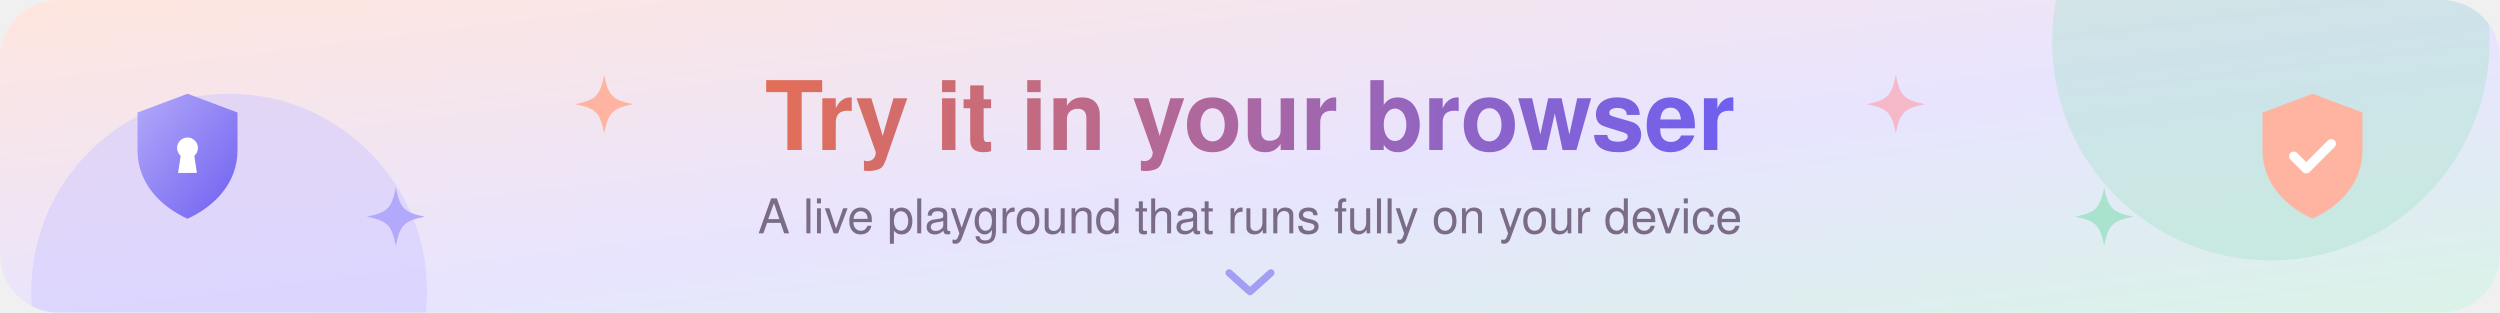
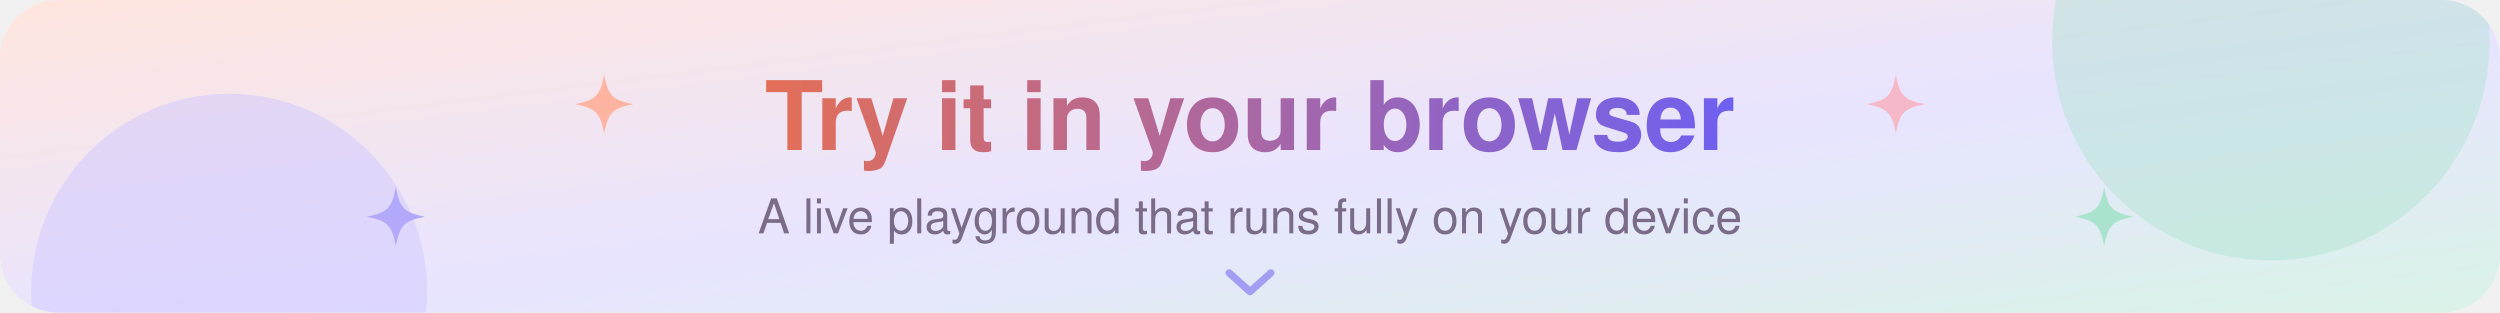
<svg xmlns="http://www.w3.org/2000/svg" viewBox="0 0 1200 150" width="1200" height="150" role="img" aria-label="Try it in your browser">
  <defs>
    <linearGradient id="bg" x1="0" y1="0" x2="1" y2="1">
      <stop offset="0" stop-color="#FFE6DE" />
      <stop offset=".55" stop-color="#E8E4FF" />
      <stop offset="1" stop-color="#D9F3E7" />
    </linearGradient>
    <linearGradient id="t" x1="0" y1="0" x2="1" y2="0">
      <stop offset="0" stop-color="#E36E57" />
      <stop offset="1" stop-color="#6F60F0" />
    </linearGradient>
-     <linearGradient id="sg" x1="0" y1="0" x2="1" y2="1">
-       <stop offset="0" stop-color="#B3A9FA" />
-       <stop offset="1" stop-color="#6F60F0" />
-     </linearGradient>
-     <linearGradient id="sc" x1="0" x2="1">
-       <stop offset="0" stop-color="#fff" stop-opacity="0" />
-       <stop offset=".5" stop-color="#A9E3CD" stop-opacity=".9" />
-       <stop offset="1" stop-color="#fff" stop-opacity="0" />
-     </linearGradient>
-     <path id="s" d="M0-14C2-4 4-2 14 0 4 2 2 4 0 14-2 4-4 2-14 0-4-2-2-4 0-14Z" />
-     <path id="sh" d="M0-30 24-21V-3C24 13 13 24 0 30-13 24-24 13-24-3V-21Z" />
    <clipPath id="c">
      <rect width="1200" height="150" rx="28" />
    </clipPath>
+     <path id="s" d="M0-14C2-4 4-2 14 0 4 2 2 4 0 14-2 4-4 2-14 0-4-2-2-4 0-14Z" />
  </defs>
  <style>
.blob{animation:drift 11s ease-in-out infinite alternate}.b2{animation-duration:14s;animation-direction:alternate-reverse}.b3{animation-duration:17s}
- .bob{animation:bob 3.4s ease-in-out infinite}.d1{animation-delay:-.9s}.d2{animation-delay:-1.8s}.d3{animation-delay:-2.6s}
+ .bob{animation:bob 3.4s ease-in-out infinite}.d1{animation-delay:-.9s}.d2{animation-delay:-1.8s}
.tw{animation:tw 3.2s ease-in-out infinite}.t2{animation-delay:-1s}.t3{animation-delay:-2s}
- .scan{animation:scan 3.6s ease-in-out infinite}
- .dot{animation:dot 3.6s ease-in-out infinite;opacity:0}
- .blink{animation:blink 1s steps(1) infinite}
- .spin{transform-box:fill-box;transform-origin:center;animation:spin 14s linear infinite}
- .pulse{transform-box:fill-box;transform-origin:center;animation:pulse 2.4s ease-in-out infinite}
- .flow{stroke-dasharray:6 10;animation:flow 1.6s linear infinite}
+ .rise{animation:rise .9s ease-out both}.r2{animation-delay:.2s}
+ .ring{stroke-dasharray:0 400;animation:fill 2.4s ease-out forwards}
@keyframes drift{to{transform:translate(40px,-20px) scale(1.12)}}
@keyframes bob{0%,100%{transform:translateY(0)}50%{transform:translateY(-10px)}}
@keyframes tw{0%,100%{opacity:.35}50%{opacity:1}}
- @keyframes scan{0%{transform:translateX(0)}50%{transform:translateX(330px)}100%{transform:translateX(0)}}
- @keyframes dot{0%,8%{opacity:0}14%,80%{opacity:1}92%,100%{opacity:0}}
- @keyframes blink{50%{opacity:0}}
- @keyframes spin{to{transform:rotate(360deg)}}
- @keyframes pulse{0%,100%{transform:scale(1)}50%{transform:scale(1.08)}}
- @keyframes flow{to{stroke-dashoffset:-32}}
- @media (prefers-reduced-motion:reduce){*{animation:none!important}.dot{opacity:1}}
+ @keyframes rise{from{opacity:0;transform:translateY(16px)}}
+ @keyframes fill{to{stroke-dasharray:250 400}}
+ @media (prefers-reduced-motion:reduce){*{animation:none!important}.ring{stroke-dasharray:250 400}}
</style>
  <g clip-path="url(#c)">
    <rect width="1200" height="150" fill="url(#bg)" />
    <circle class="blob" cx="110" cy="140" r="95" fill="#CFC8FF" opacity=".5" />
    <circle class="blob b2" cx="1090" cy="20" r="105" fill="#A9E3CD" opacity=".42" />
    <use class="tw" href="#s" x="290" y="50" fill="#FFB4A2" />
    <use class="tw t2" href="#s" x="190" y="104" fill="#B3A9FA" />
    <use class="tw t3" href="#s" x="910" y="50" fill="#F5B8C8" />
    <use class="tw" href="#s" x="1010" y="104" fill="#A9E3CD" />
-     <g transform="translate(90 75.0)">
-       <g class="bob d1">
-         <use href="#sh" fill="url(#sg)" />
-         <circle cy="-4" r="5" fill="#fff" />
-         <path d="M-3-2h6l1.5 10h-9Z" fill="#fff" />
-       </g>
-     </g>
-     <g transform="translate(1110 75.0)">
-       <g class="bob d3">
-         <use href="#sh" fill="#FFB4A2" />
-         <path d="M-9 0l6 6 12-12" fill="none" stroke="#fff" stroke-width="4.5" stroke-linecap="round" stroke-linejoin="round" />
-       </g>
-     </g>
    <g font-family="-apple-system,BlinkMacSystemFont,'Segoe UI',Helvetica,Arial,sans-serif" text-anchor="middle">
      <text x="600" y="72" font-size="46" font-weight="800" fill="url(#t)">Try it in your browser</text>
      <text x="600" y="112" font-size="23" fill="#7A6B88">A live playground that runs fully on your device</text>
    </g>
    <g transform="translate(600 136)">
      <g class="bob">
        <path d="M-10-5l10 9 10-9" fill="none" stroke="#6F60F0" stroke-opacity=".55" stroke-width="3.5" stroke-linecap="round" stroke-linejoin="round" />
      </g>
    </g>
  </g>
</svg>
